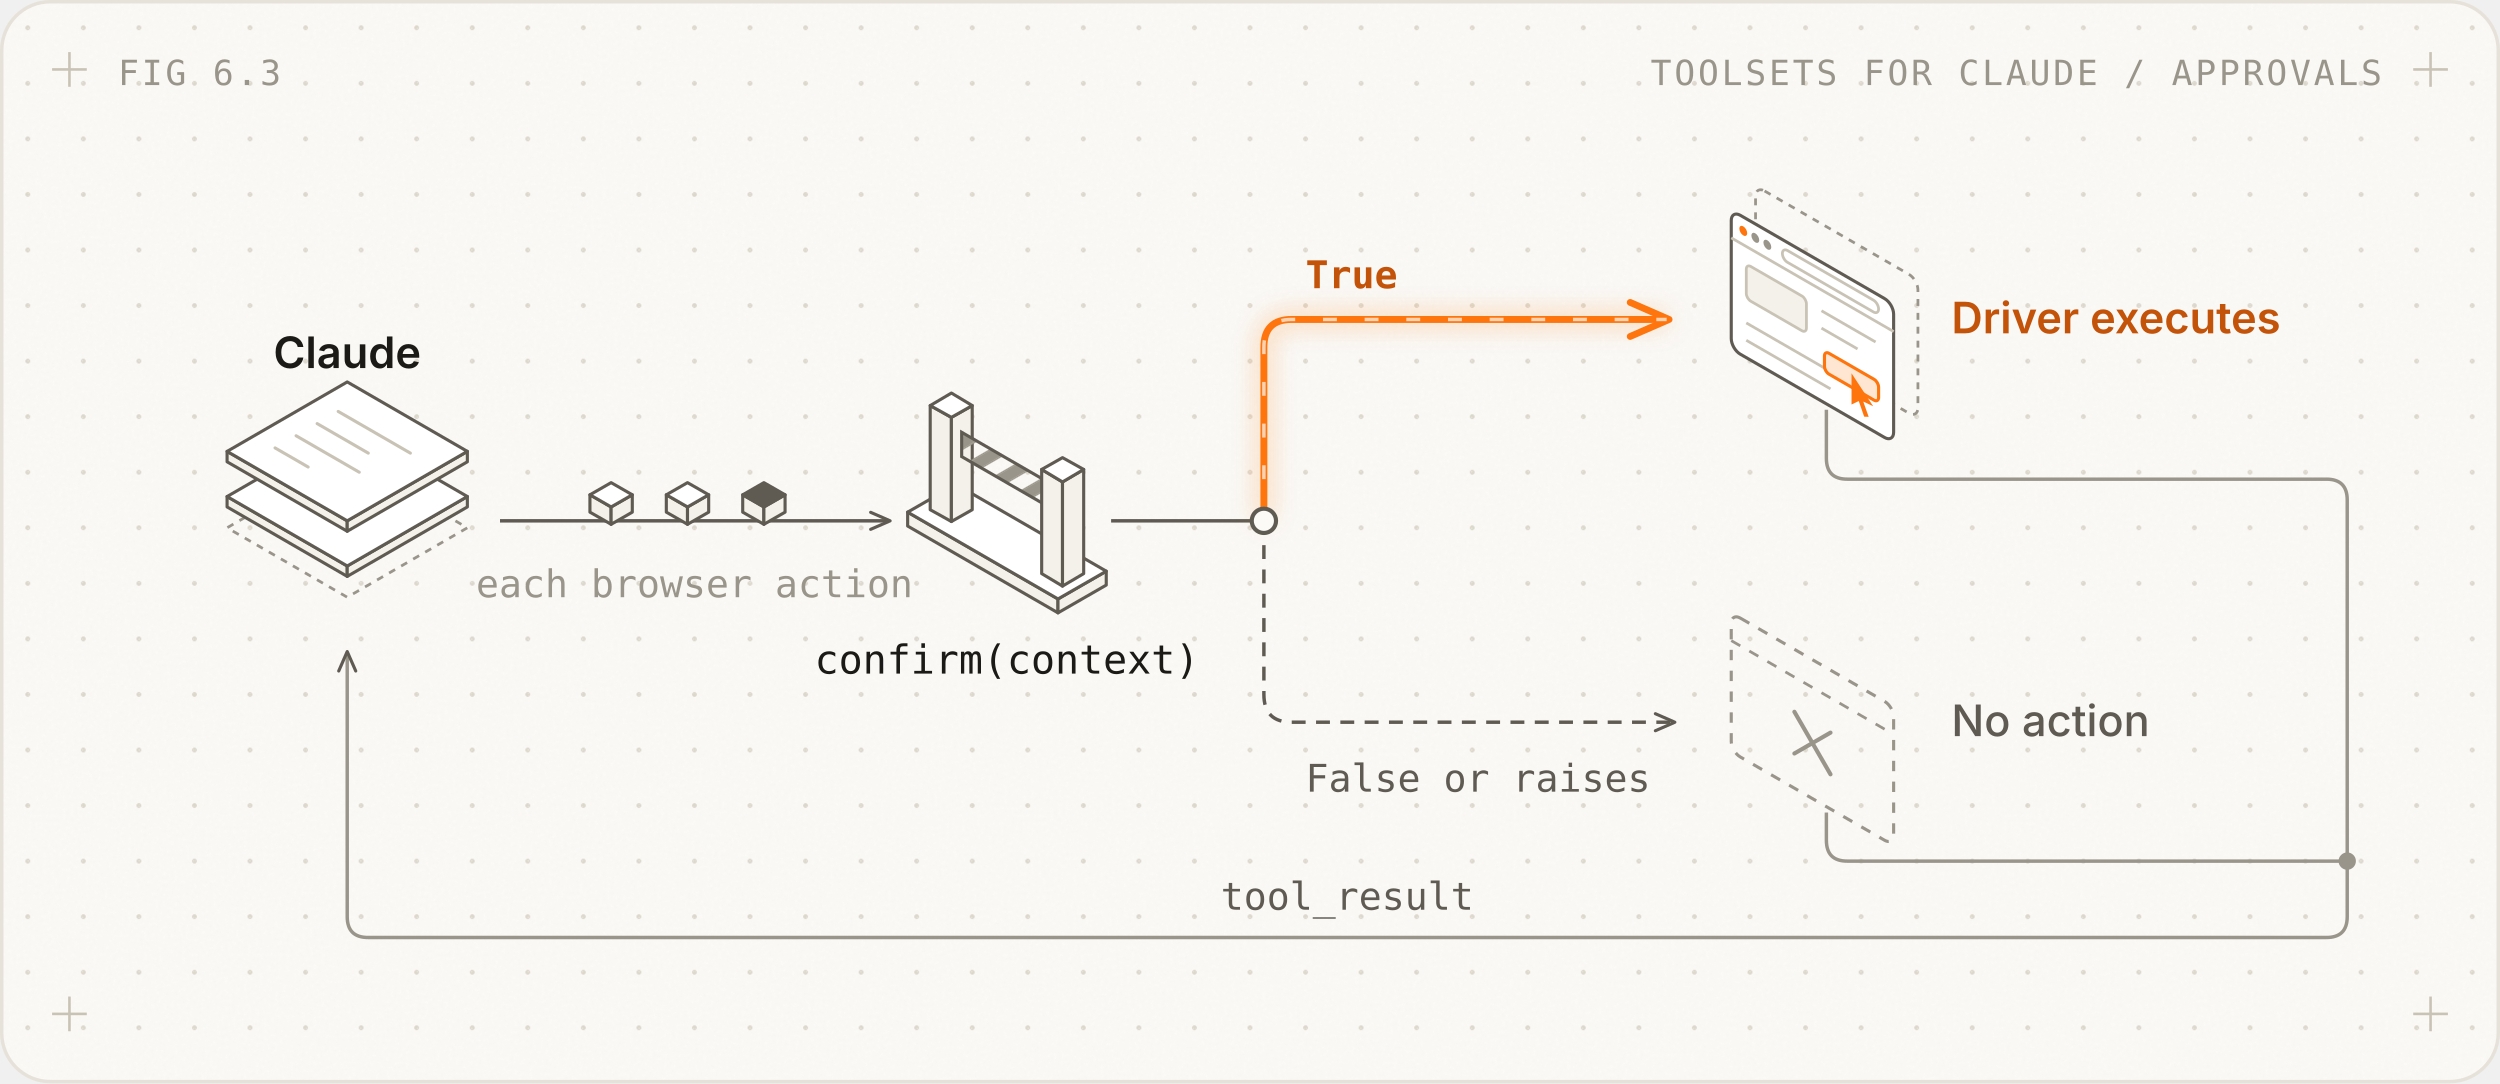
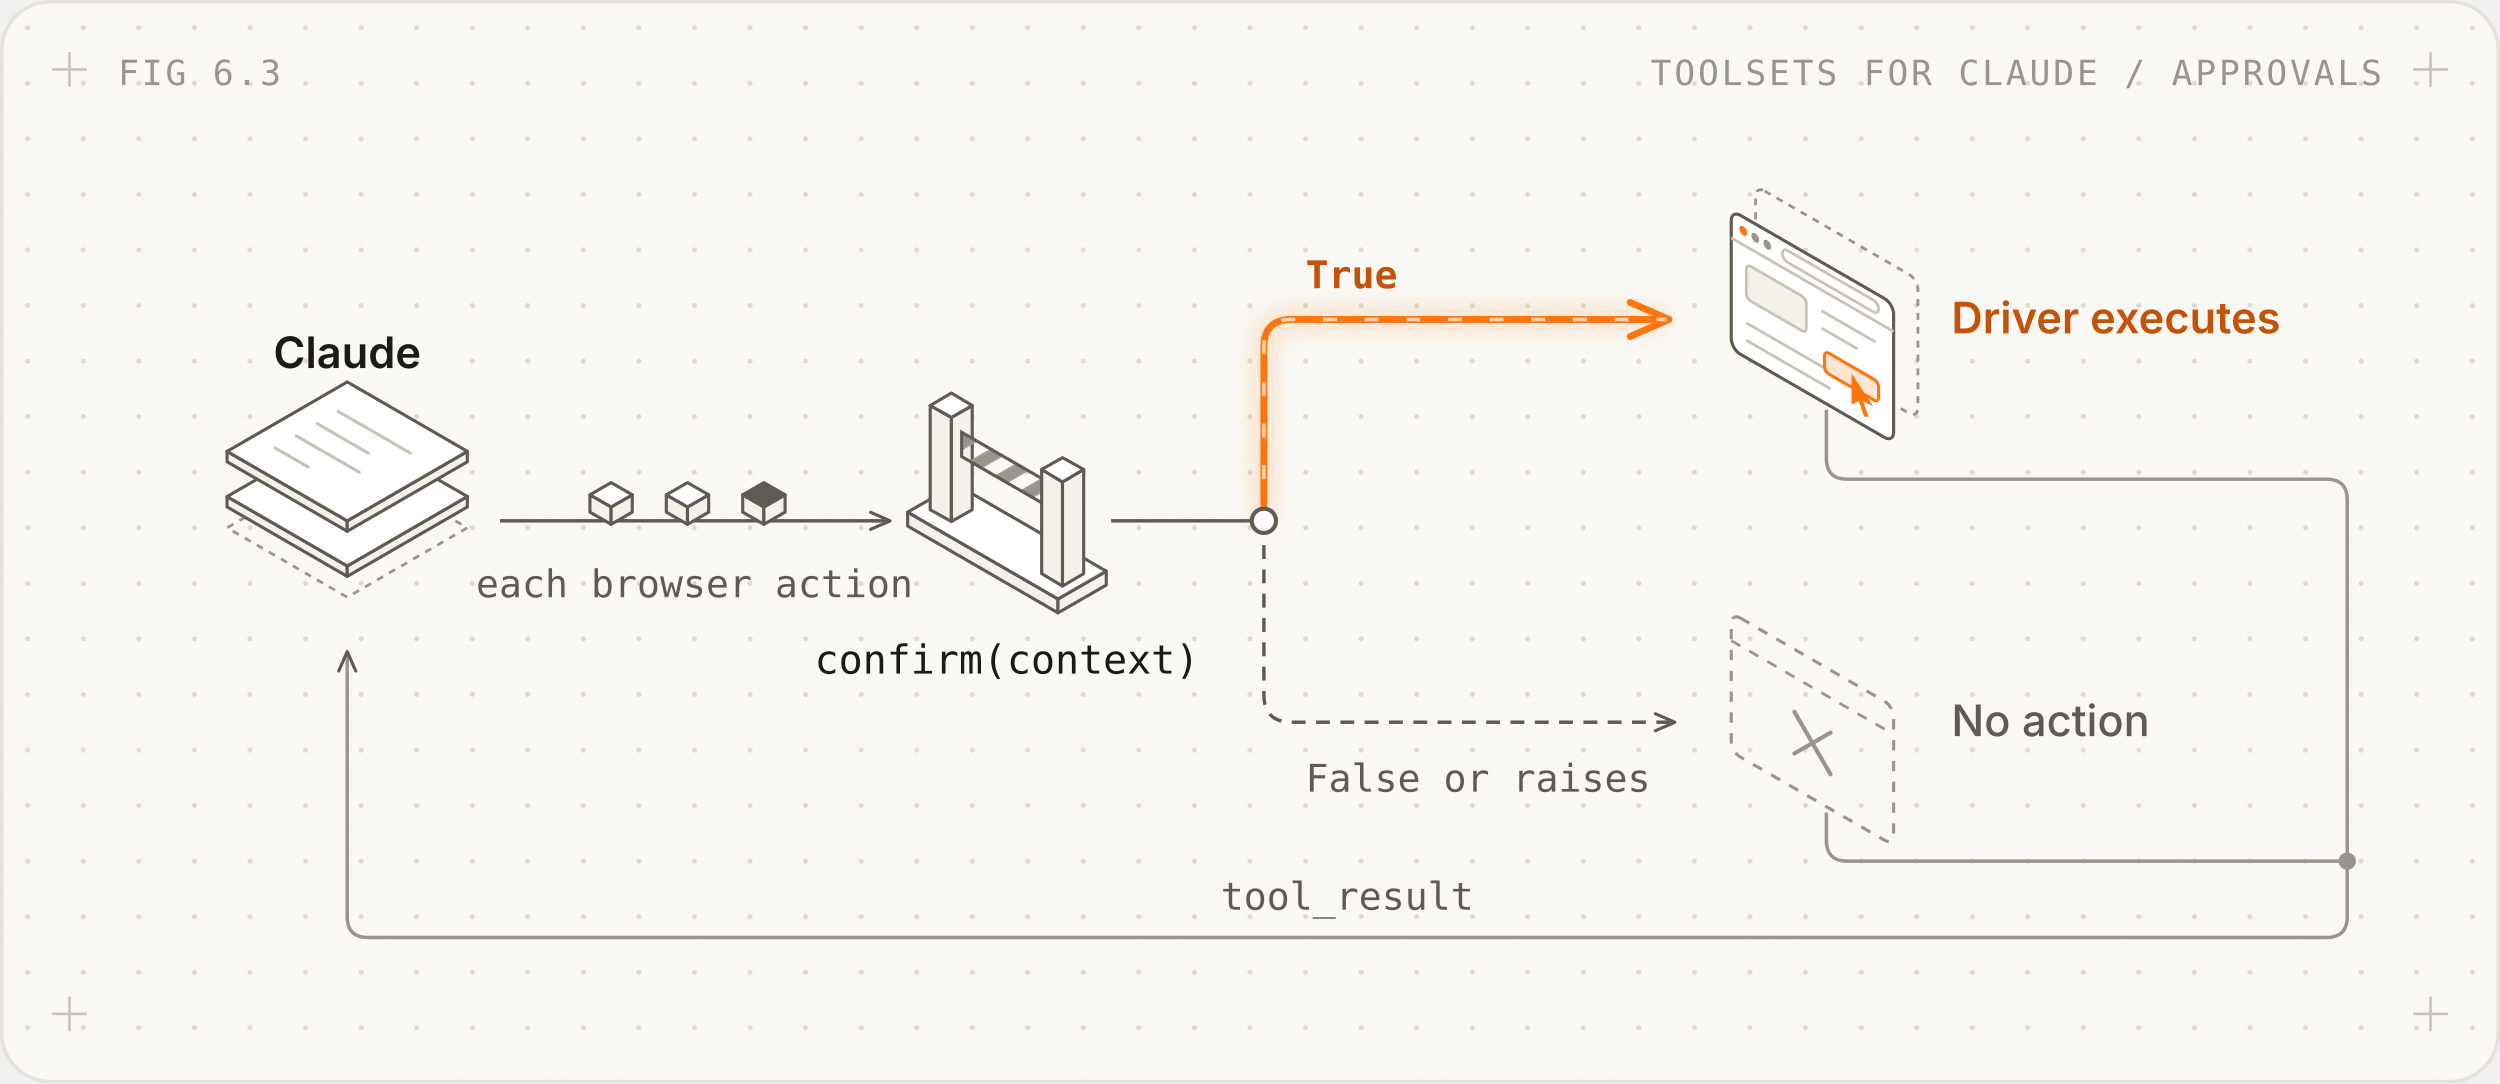
<svg xmlns="http://www.w3.org/2000/svg" viewBox="0 0 720 312" width="720" height="312" role="img" aria-labelledby="t d" fill="none">
  <style>.s{font-family:Geist, Inter, -apple-system, BlinkMacSystemFont, 'Segoe UI', Helvetica, Arial, sans-serif}.m{font-family:'Geist Mono', ui-monospace, SFMono-Regular, Menlo, monospace}text{font-kerning:normal}@keyframes flow{to{stroke-dashoffset:-24}}@media (prefers-reduced-motion:no-preference){.flow{animation:flow 1.6s linear infinite}}@keyframes cur{0%,100%{transform:translate(0,0)}40%{transform:translate(-7px,-5px)}70%{transform:translate(-3px,2px)}}@media (prefers-reduced-motion:no-preference){.cur{animation:cur 6s ease-in-out infinite}}</style>
  <defs>
    <pattern id="dots" width="16" height="16" patternUnits="userSpaceOnUse">
      <circle cx="8" cy="8" r="0.7" fill="#DDD8CD" />
    </pattern>
    <filter id="grain" x="0" y="0" width="100%" height="100%">
      <feTurbulence type="fractalNoise" baseFrequency="0.9" numOctaves="2" seed="7" stitchTiles="stitch" />
      <feColorMatrix values="0 0 0 0 0.5  0 0 0 0 0.5  0 0 0 0 0.5  0 0 0 0.05 0" />
    </filter>
    <clipPath id="card">
      <rect x="0.5" y="0.5" width="719" height="311" rx="14" />
    </clipPath>
    <marker id="ah" viewBox="0 0 10 10" refX="8.5" refY="5" markerWidth="7" markerHeight="7" orient="auto">
      <path d="M1 1.5 L9 5 L1 8.5" stroke="#5F5B53" stroke-width="1.3" fill="none" stroke-linecap="round" stroke-linejoin="round" />
    </marker>
    <marker id="aho" viewBox="0 0 10 10" refX="8.5" refY="5" markerWidth="7" markerHeight="7" orient="auto">
      <path d="M1 1.5 L9 5 L1 8.5" stroke="#FE750E" stroke-width="1.4" fill="none" stroke-linecap="round" stroke-linejoin="round" />
    </marker>
    <pattern id="bar" width="6" height="6" patternUnits="userSpaceOnUse" patternTransform="rotate(45)">
      <rect width="3" height="6" fill="#9A958A" />
    </pattern>
    <filter id="glow" filterUnits="userSpaceOnUse" x="0" y="0" width="720" height="312">
      <feGaussianBlur stdDeviation="3.5" />
    </filter>
  </defs>
  <rect x="0.5" y="0.5" width="719" height="311" rx="14" fill="#FBFAF7" />
  <g clip-path="url(#card)">
    <rect width="720" height="312" fill="url(#dots)" />
    <rect width="720" height="312" filter="url(#grain)" />
  </g>
  <rect x="0.5" y="0.5" width="719" height="311" rx="14" fill="none" stroke="#E6E2D9" />
  <path d="M15 20h10M20 15v10" stroke="#C9C3B6" stroke-width="0.75" />
  <path d="M695 20h10M700 15v10" stroke="#C9C3B6" stroke-width="0.75" />
  <path d="M15 292h10M20 287v10" stroke="#C9C3B6" stroke-width="0.75" />
  <path d="M695 292h10M700 287v10" stroke="#C9C3B6" stroke-width="0.75" />
  <text x="34.0" y="24.5" font-size="10" fill="#9A958A" letter-spacing="0.08em" class="m">FIG 6.3</text>
  <text x="686.0" y="24.5" font-size="10" fill="#9A958A" text-anchor="end" letter-spacing="0.08em" class="m">TOOLSETS FOR CLAUDE / APPROVALS</text>
  <polygon points="100.0,132.0 134.6,152.0 100.0,172.0 65.4,152.0" stroke="#9A958A" stroke-width="0.8" stroke-dasharray="2 2" />
  <polygon points="65.4,143.0 100.0,163.0 100.0,166.0 65.4,146.0" fill="#F4F1EA" stroke="#5F5B53" stroke-width="0.9" stroke-linejoin="round" />
  <polygon points="134.6,143.0 100.0,163.0 100.0,166.0 134.6,146.0" fill="#F4F1EA" stroke="#5F5B53" stroke-width="0.9" stroke-linejoin="round" />
  <polygon points="100.0,123.0 134.6,143.0 100.0,163.0 65.4,143.0" fill="#FFFFFF" stroke="#5F5B53" stroke-width="0.9" stroke-linejoin="round" />
  <polygon points="65.4,130.0 100.0,150.0 100.0,153.0 65.4,133.0" fill="#F4F1EA" stroke="#5F5B53" stroke-width="0.9" stroke-linejoin="round" />
  <polygon points="134.6,130.0 100.0,150.0 100.0,153.0 134.6,133.0" fill="#F4F1EA" stroke="#5F5B53" stroke-width="0.9" stroke-linejoin="round" />
  <polygon points="100.0,110.0 134.6,130.0 100.0,150.0 65.4,130.0" fill="#FFFFFF" stroke="#5F5B53" stroke-width="0.9" stroke-linejoin="round" />
  <g transform="matrix(0.866,0.5,-0.866,0.5,100.0,110.0)">
    <path d="M7 10h24M7 17h17M7 24h21M7 31h11" stroke="#C9C3B6" stroke-width="0.9" stroke-linecap="round" vector-effect="non-scaling-stroke" />
  </g>
  <text x="100.0" y="106.0" font-size="12.5" fill="#1B1A17" font-weight="600" text-anchor="middle" class="s">Claude</text>
  <line x1="144" y1="150" x2="256" y2="150" stroke="#5F5B53" stroke-width="1" marker-end="url(#ah)" />
  <polygon points="169.9,142.5 176.0,146.0 176.0,151.0 169.9,147.5" fill="#F4F1EA" stroke="#5F5B53" stroke-width="0.9" stroke-linejoin="round" />
  <polygon points="182.1,142.5 176.0,146.0 176.0,151.0 182.1,147.5" fill="#F4F1EA" stroke="#5F5B53" stroke-width="0.9" stroke-linejoin="round" />
  <polygon points="176.0,139.0 182.1,142.5 176.0,146.0 169.9,142.5" fill="#FFFFFF" stroke="#5F5B53" stroke-width="0.9" stroke-linejoin="round" />
  <polygon points="191.9,142.5 198.0,146.0 198.0,151.0 191.9,147.5" fill="#F4F1EA" stroke="#5F5B53" stroke-width="0.9" stroke-linejoin="round" />
  <polygon points="204.1,142.5 198.0,146.0 198.0,151.0 204.1,147.5" fill="#F4F1EA" stroke="#5F5B53" stroke-width="0.9" stroke-linejoin="round" />
  <polygon points="198.0,139.0 204.1,142.5 198.0,146.0 191.9,142.5" fill="#FFFFFF" stroke="#5F5B53" stroke-width="0.9" stroke-linejoin="round" />
  <polygon points="213.9,142.5 220.0,146.0 220.0,151.0 213.9,147.5" fill="#F4F1EA" stroke="#5F5B53" stroke-width="0.9" stroke-linejoin="round" />
  <polygon points="226.1,142.5 220.0,146.0 220.0,151.0 226.1,147.5" fill="#F4F1EA" stroke="#5F5B53" stroke-width="0.9" stroke-linejoin="round" />
  <polygon points="220.0,139.0 226.1,142.5 220.0,146.0 213.9,142.5" fill="#FFFFFF" stroke="#5F5B53" stroke-width="0.9" stroke-linejoin="round" />
  <polygon points="220.0,139.0 226.1,142.5 220.0,146.0 213.9,142.5" fill="#5F5B53" />
-   <text x="200.0" y="172.0" font-size="11" fill="#9A958A" text-anchor="middle" class="m">each browser action</text>
+   <text x="200.0" y="172.0" font-size="11" fill="#5F5B53" text-anchor="middle" class="m">each browser action</text>
  <polygon points="261.4,147.5 304.7,172.5 304.7,176.5 261.4,151.5" fill="#F4F1EA" stroke="#5F5B53" stroke-width="0.9" stroke-linejoin="round" />
  <polygon points="318.6,164.5 304.7,172.5 304.7,176.5 318.6,168.5" fill="#F4F1EA" stroke="#5F5B53" stroke-width="0.9" stroke-linejoin="round" />
  <polygon points="275.3,139.5 318.6,164.5 304.7,172.5 261.4,147.5" fill="#FFFFFF" stroke="#5F5B53" stroke-width="0.9" stroke-linejoin="round" />
  <polygon points="267.9,116.8 274.0,120.2 274.0,150.2 267.9,146.8" fill="#F4F1EA" stroke="#5F5B53" stroke-width="0.9" stroke-linejoin="round" />
  <polygon points="280.0,116.8 274.0,120.2 274.0,150.2 280.0,146.8" fill="#F4F1EA" stroke="#5F5B53" stroke-width="0.9" stroke-linejoin="round" />
  <polygon points="274.0,113.2 280.0,116.8 274.0,120.2 267.9,116.8" fill="#FFFFFF" stroke="#5F5B53" stroke-width="0.9" stroke-linejoin="round" />
  <g transform="matrix(0.866,0.5,0,1,268.3,147.5)">
    <rect x="10" y="-28" width="30" height="7" fill="url(#bar)" stroke="#5F5B53" stroke-width="0.9" vector-effect="non-scaling-stroke" />
  </g>
  <polygon points="300.0,135.2 306.0,138.8 306.0,168.8 300.0,165.2" fill="#F4F1EA" stroke="#5F5B53" stroke-width="0.9" stroke-linejoin="round" />
  <polygon points="312.1,135.2 306.0,138.8 306.0,168.8 312.1,165.2" fill="#F4F1EA" stroke="#5F5B53" stroke-width="0.9" stroke-linejoin="round" />
  <polygon points="306.0,131.8 312.1,135.2 306.0,138.8 300.0,135.2" fill="#FFFFFF" stroke="#5F5B53" stroke-width="0.9" stroke-linejoin="round" />
  <text x="290.0" y="194.0" font-size="11.5" fill="#1B1A17" font-weight="500" text-anchor="middle" class="m">confirm(context)</text>
  <line x1="320" y1="150" x2="364" y2="150" stroke="#5F5B53" stroke-width="1" />
  <path d="M364 150V200q0 8 8 8H482" stroke="#5F5B53" stroke-width="1" stroke-dasharray="4 3" marker-end="url(#ah)" />
  <path d="M364 150V100q0 -8 8 -8H480" stroke="#FE750E" stroke-width="4" stroke-opacity="0.3" filter="url(#glow)" />
  <path d="M364 150V100q0 -8 8 -8H480" stroke="#FE750E" stroke-width="2" stroke-linecap="round" marker-end="url(#aho)" />
  <path class="flow" d="M364 150V100q0 -8 8 -8H480" stroke="#FBFAF7" stroke-width="1" stroke-dasharray="4 8" stroke-opacity=".7" />
  <circle cx="364" cy="150" r="3.5" fill="#FBFAF7" stroke="#5F5B53" stroke-width="1.2" />
  <text x="376.0" y="83.0" font-size="11" fill="#C4530A" font-weight="600" class="m">True</text>
  <text x="376.0" y="228.0" font-size="11" fill="#5F5B53" class="m">False or raises</text>
  <g transform="matrix(0.866,0.5,0,1,505.6,93.5)">
    <rect x="0" y="-40" width="54" height="40" rx="3" stroke="#9A958A" stroke-width="0.8" stroke-dasharray="2 2" vector-effect="non-scaling-stroke" />
  </g>
  <g transform="matrix(0.866,0.5,0,1,498.6,100.5)">
    <rect x="0" y="-40" width="54" height="40" rx="3" fill="#FFFFFF" stroke="#5F5B53" stroke-width="0.9" vector-effect="non-scaling-stroke" />
    <path d="M0 -32H54" stroke="#C9C3B6" stroke-width="0.8" vector-effect="non-scaling-stroke" />
    <circle cx="4" cy="-36" r="1.3" fill="#FE750E" />
    <circle cx="8" cy="-36" r="1.3" fill="#9A958A" />
    <circle cx="12" cy="-36" r="1.3" fill="#9A958A" />
    <rect x="17" y="-37.7" width="32" height="3.4" rx="1.7" stroke="#C9C3B6" stroke-width="0.8" vector-effect="non-scaling-stroke" />
    <rect x="5" y="-27" width="20" height="10" rx="1.5" fill="#F4F1EA" stroke="#C9C3B6" stroke-width="0.8" vector-effect="non-scaling-stroke" />
    <path d="M30 -26h18M30 -21h12M5 -10h44M5 -5h28" stroke="#C9C3B6" stroke-width="0.8" vector-effect="non-scaling-stroke" />
    <rect x="31" y="-15" width="18" height="6" rx="1.5" fill="#FFE6D2" stroke="#FE750E" stroke-width="0.9" vector-effect="non-scaling-stroke" />
    <g class="cur">
      <path d="M40 -13l0 9l2.4 -2.2l1.8 3.6l1.5 -.7l-1.8 -3.5l3.3 -.3z" fill="#FE750E" />
    </g>
  </g>
  <text x="562.0" y="96.0" font-size="12.5" fill="#C4530A" font-weight="600" class="s">Driver executes</text>
  <g transform="matrix(0.866,0.5,0,1,498.6,216.5)">
    <rect x="0" y="-40" width="54" height="40" rx="3" stroke="#9A958A" stroke-width="0.9" stroke-dasharray="3 3" vector-effect="non-scaling-stroke" />
    <path d="M0 -32H54" stroke="#9A958A" stroke-width="0.8" stroke-dasharray="3 3" vector-effect="non-scaling-stroke" />
    <path d="M21.0 -22.0l12 12M33.0 -22.0l-12 12" stroke="#9A958A" stroke-width="1.2" stroke-linecap="round" vector-effect="non-scaling-stroke" />
  </g>
  <text x="562.0" y="212.0" font-size="12.5" fill="#5F5B53" font-weight="500" class="s">No action</text>
  <path d="M526 118V132q0 6 6 6H670q6 0 6 6V264q0 6 -6 6H106q-6 0 -6 -6V188" stroke="#9A958A" stroke-width="1" marker-end="url(#ah)" />
  <path d="M526 234V242q0 6 6 6H676" stroke="#9A958A" stroke-width="1" />
  <circle cx="676" cy="248" r="2.5" fill="#9A958A" />
  <text x="388.0" y="262.0" font-size="11" fill="#5F5B53" text-anchor="middle" class="m">tool_result</text>
</svg>
